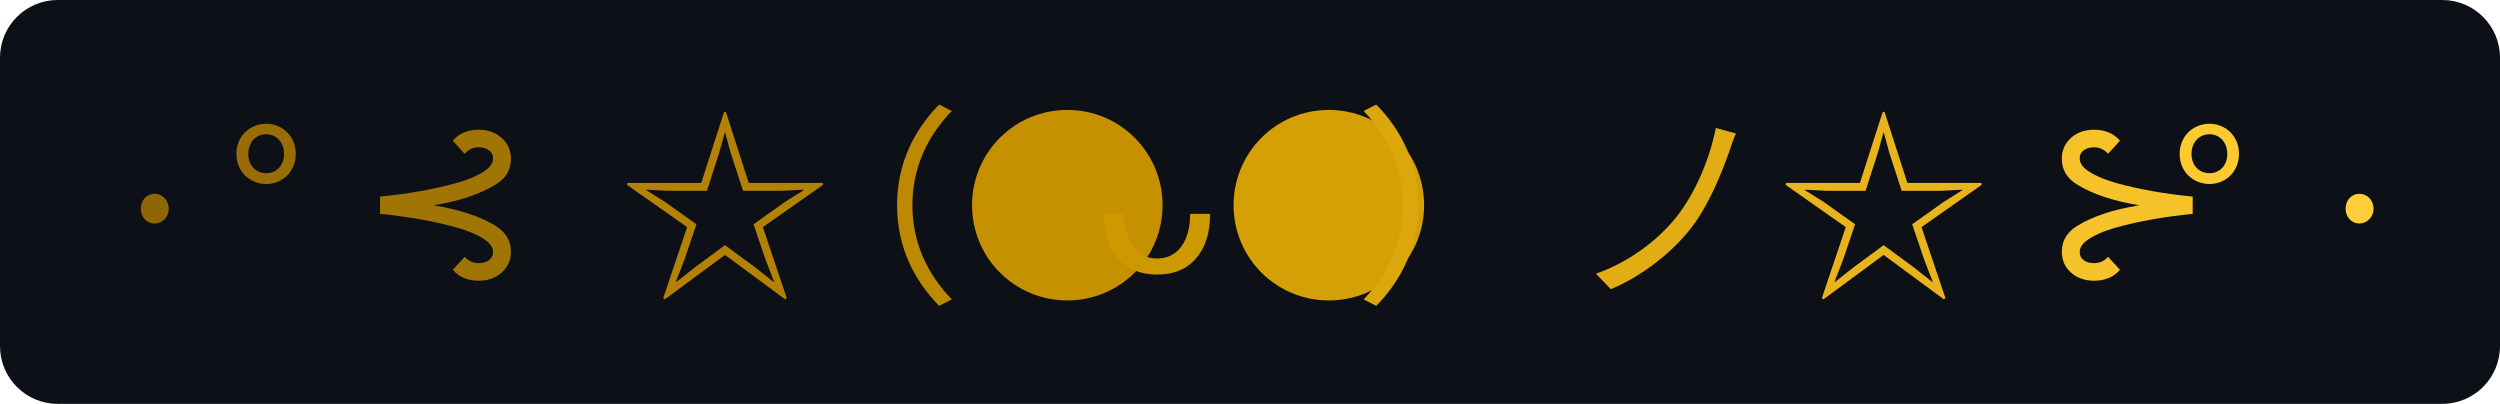
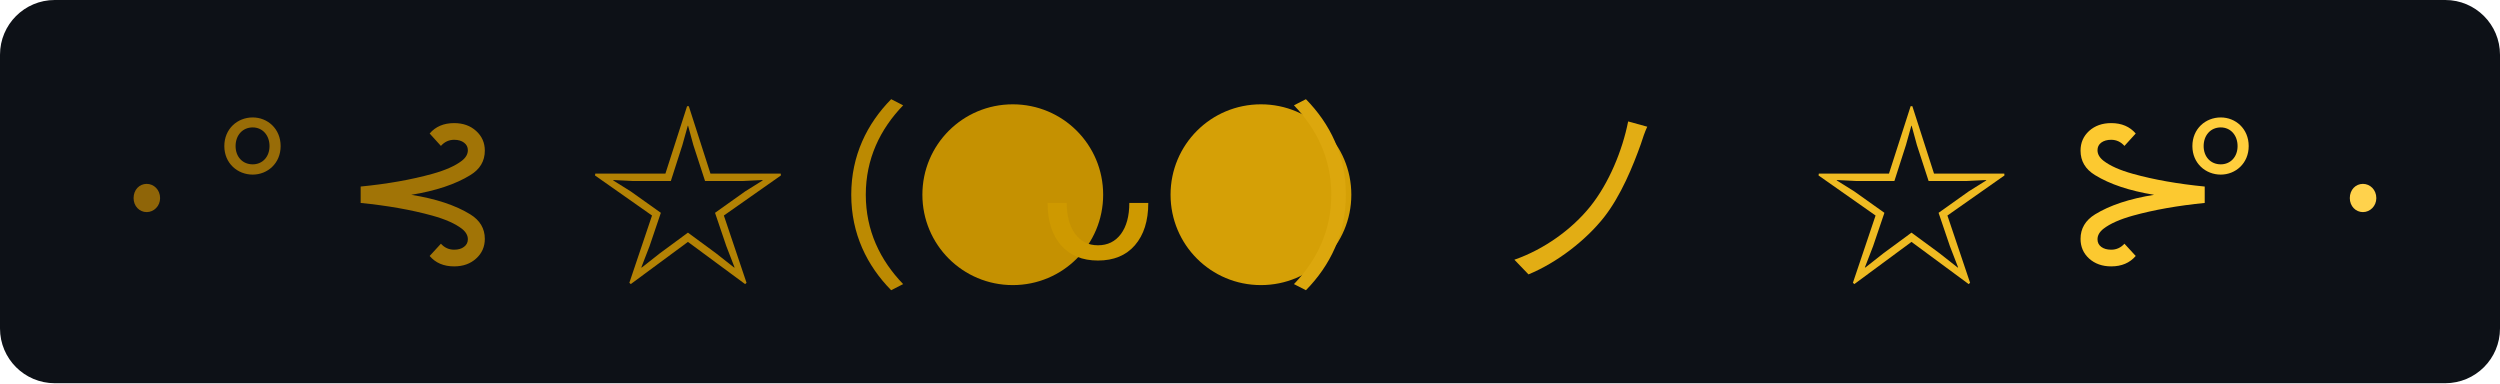
- <svg xmlns="http://www.w3.org/2000/svg" width="260" height="42" viewBox="0 0 260 42" role="img">
+ <svg xmlns="http://www.w3.org/2000/svg" width="274" height="42" viewBox="0 0 274 42" role="img">
  <rect width="100%" height="100%" rx="6" fill="#0d1117" />
  <g font-family="'Segoe UI Symbol','Malgun Gothic','Noto Sans CJK KR','Apple SD Gothic Neo','Noto Sans Symbols 2','DejaVu Sans',monospace" font-size="22" dominant-baseline="middle">
    <text x="10.0" y="22.0" fill="#8f6508">·</text>
    <text x="23.6" y="22.0" fill="#986c07">°</text>
    <text x="37.2" y="22.0" fill="#a17406">⊰</text>
    <text x="50.8" y="22.0" fill="#aa7b05"> </text>
    <text x="64.4" y="22.0" fill="#b38204">☆</text>
    <text x="78.0" y="22.0" fill="#bc8a02">（</text>
    <text x="100.0" y="22.0" fill="#c59101">●</text>
    <text x="113.6" y="22.0" fill="#ce9900">ᴗ</text>
    <text x="127.2" y="22.0" fill="#d5a006">●</text>
    <text x="140.8" y="22.0" fill="#dca70d">）</text>
    <text x="162.9" y="22.0" fill="#e2ad14">ノ</text>
-     <text x="184.9" y="22.0" fill="#e9b41b">☆</text>
-     <text x="198.5" y="22.0" fill="#efbb22"> </text>
-     <text x="212.1" y="22.0" fill="#f6c229">⊱</text>
-     <text x="225.7" y="22.0" fill="#fcc930">°</text>
-     <text x="239.3" y="22.0" fill="#ffce3c">·</text>
+     <text x="184.9" y="22.0" fill="#e9b41b"> </text>
+     <text x="198.5" y="22.0" fill="#efbb22">☆</text>
+     <text x="212.1" y="22.0" fill="#f6c229"> </text>
+     <text x="225.7" y="22.0" fill="#fcc930">⊱</text>
+     <text x="239.3" y="22.0" fill="#ffce3c">°</text>
+     <text x="252.9" y="22.0" fill="#ffd24c">·</text>
  </g>
</svg>
